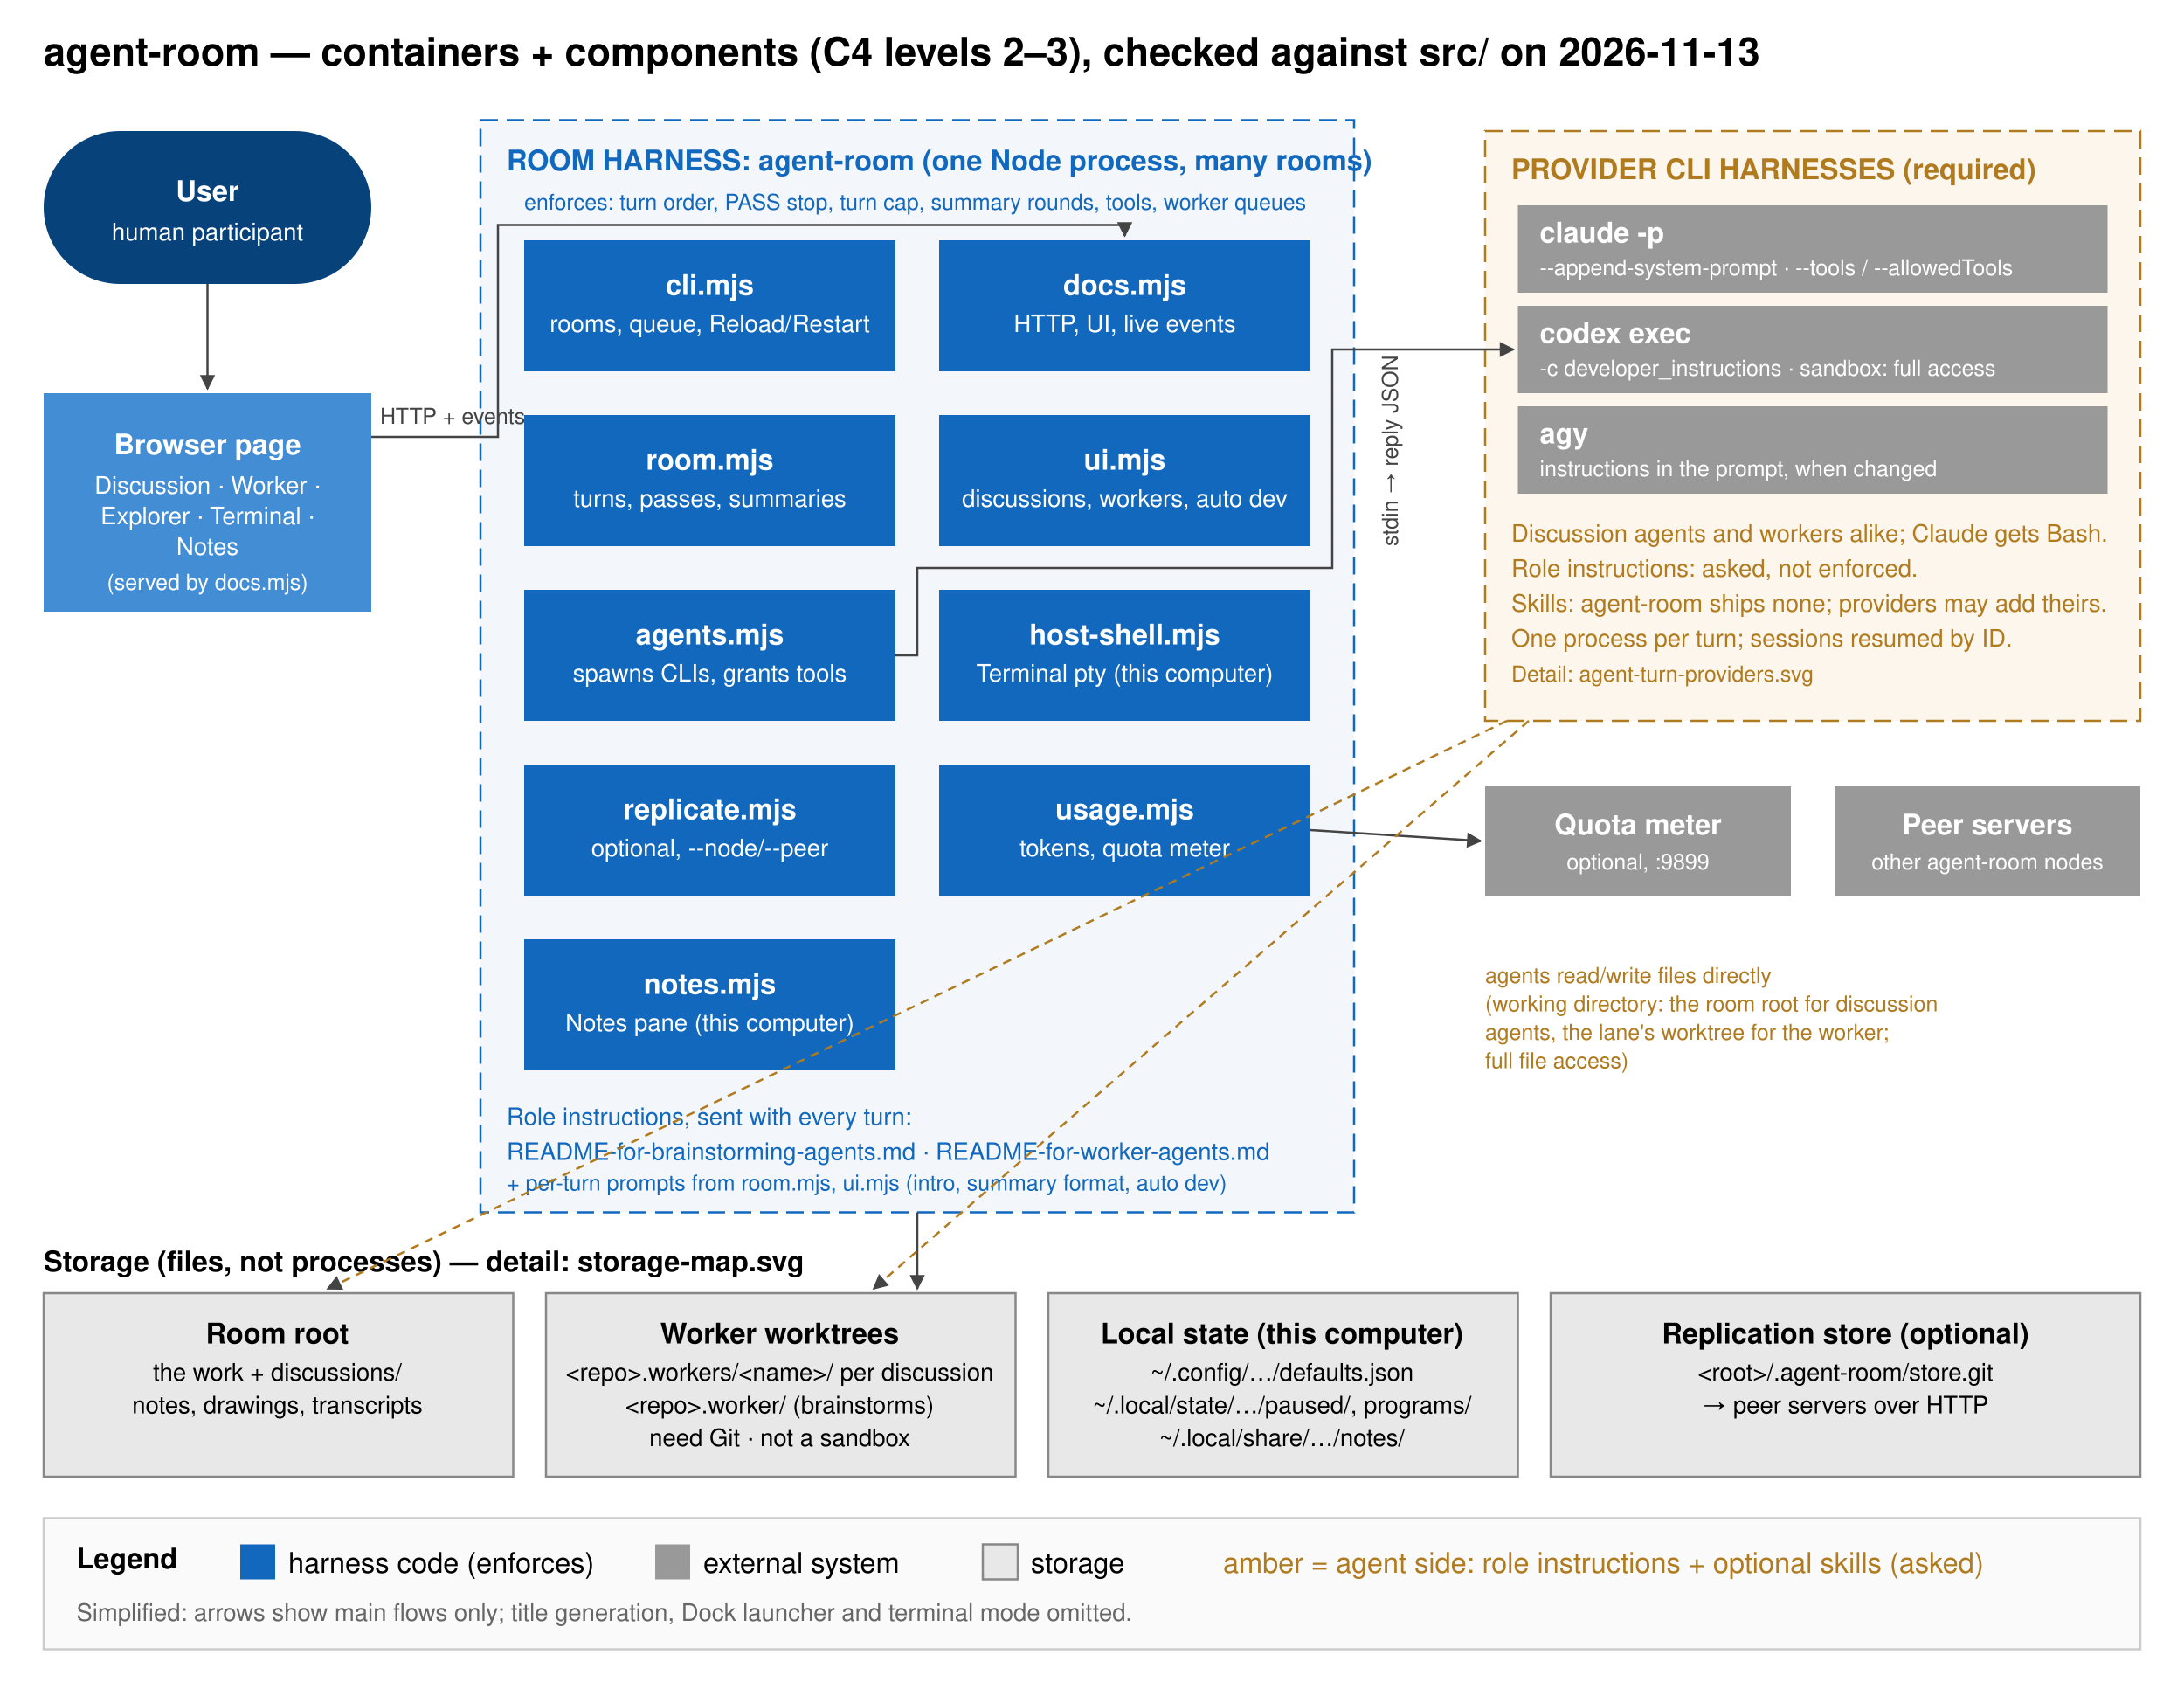
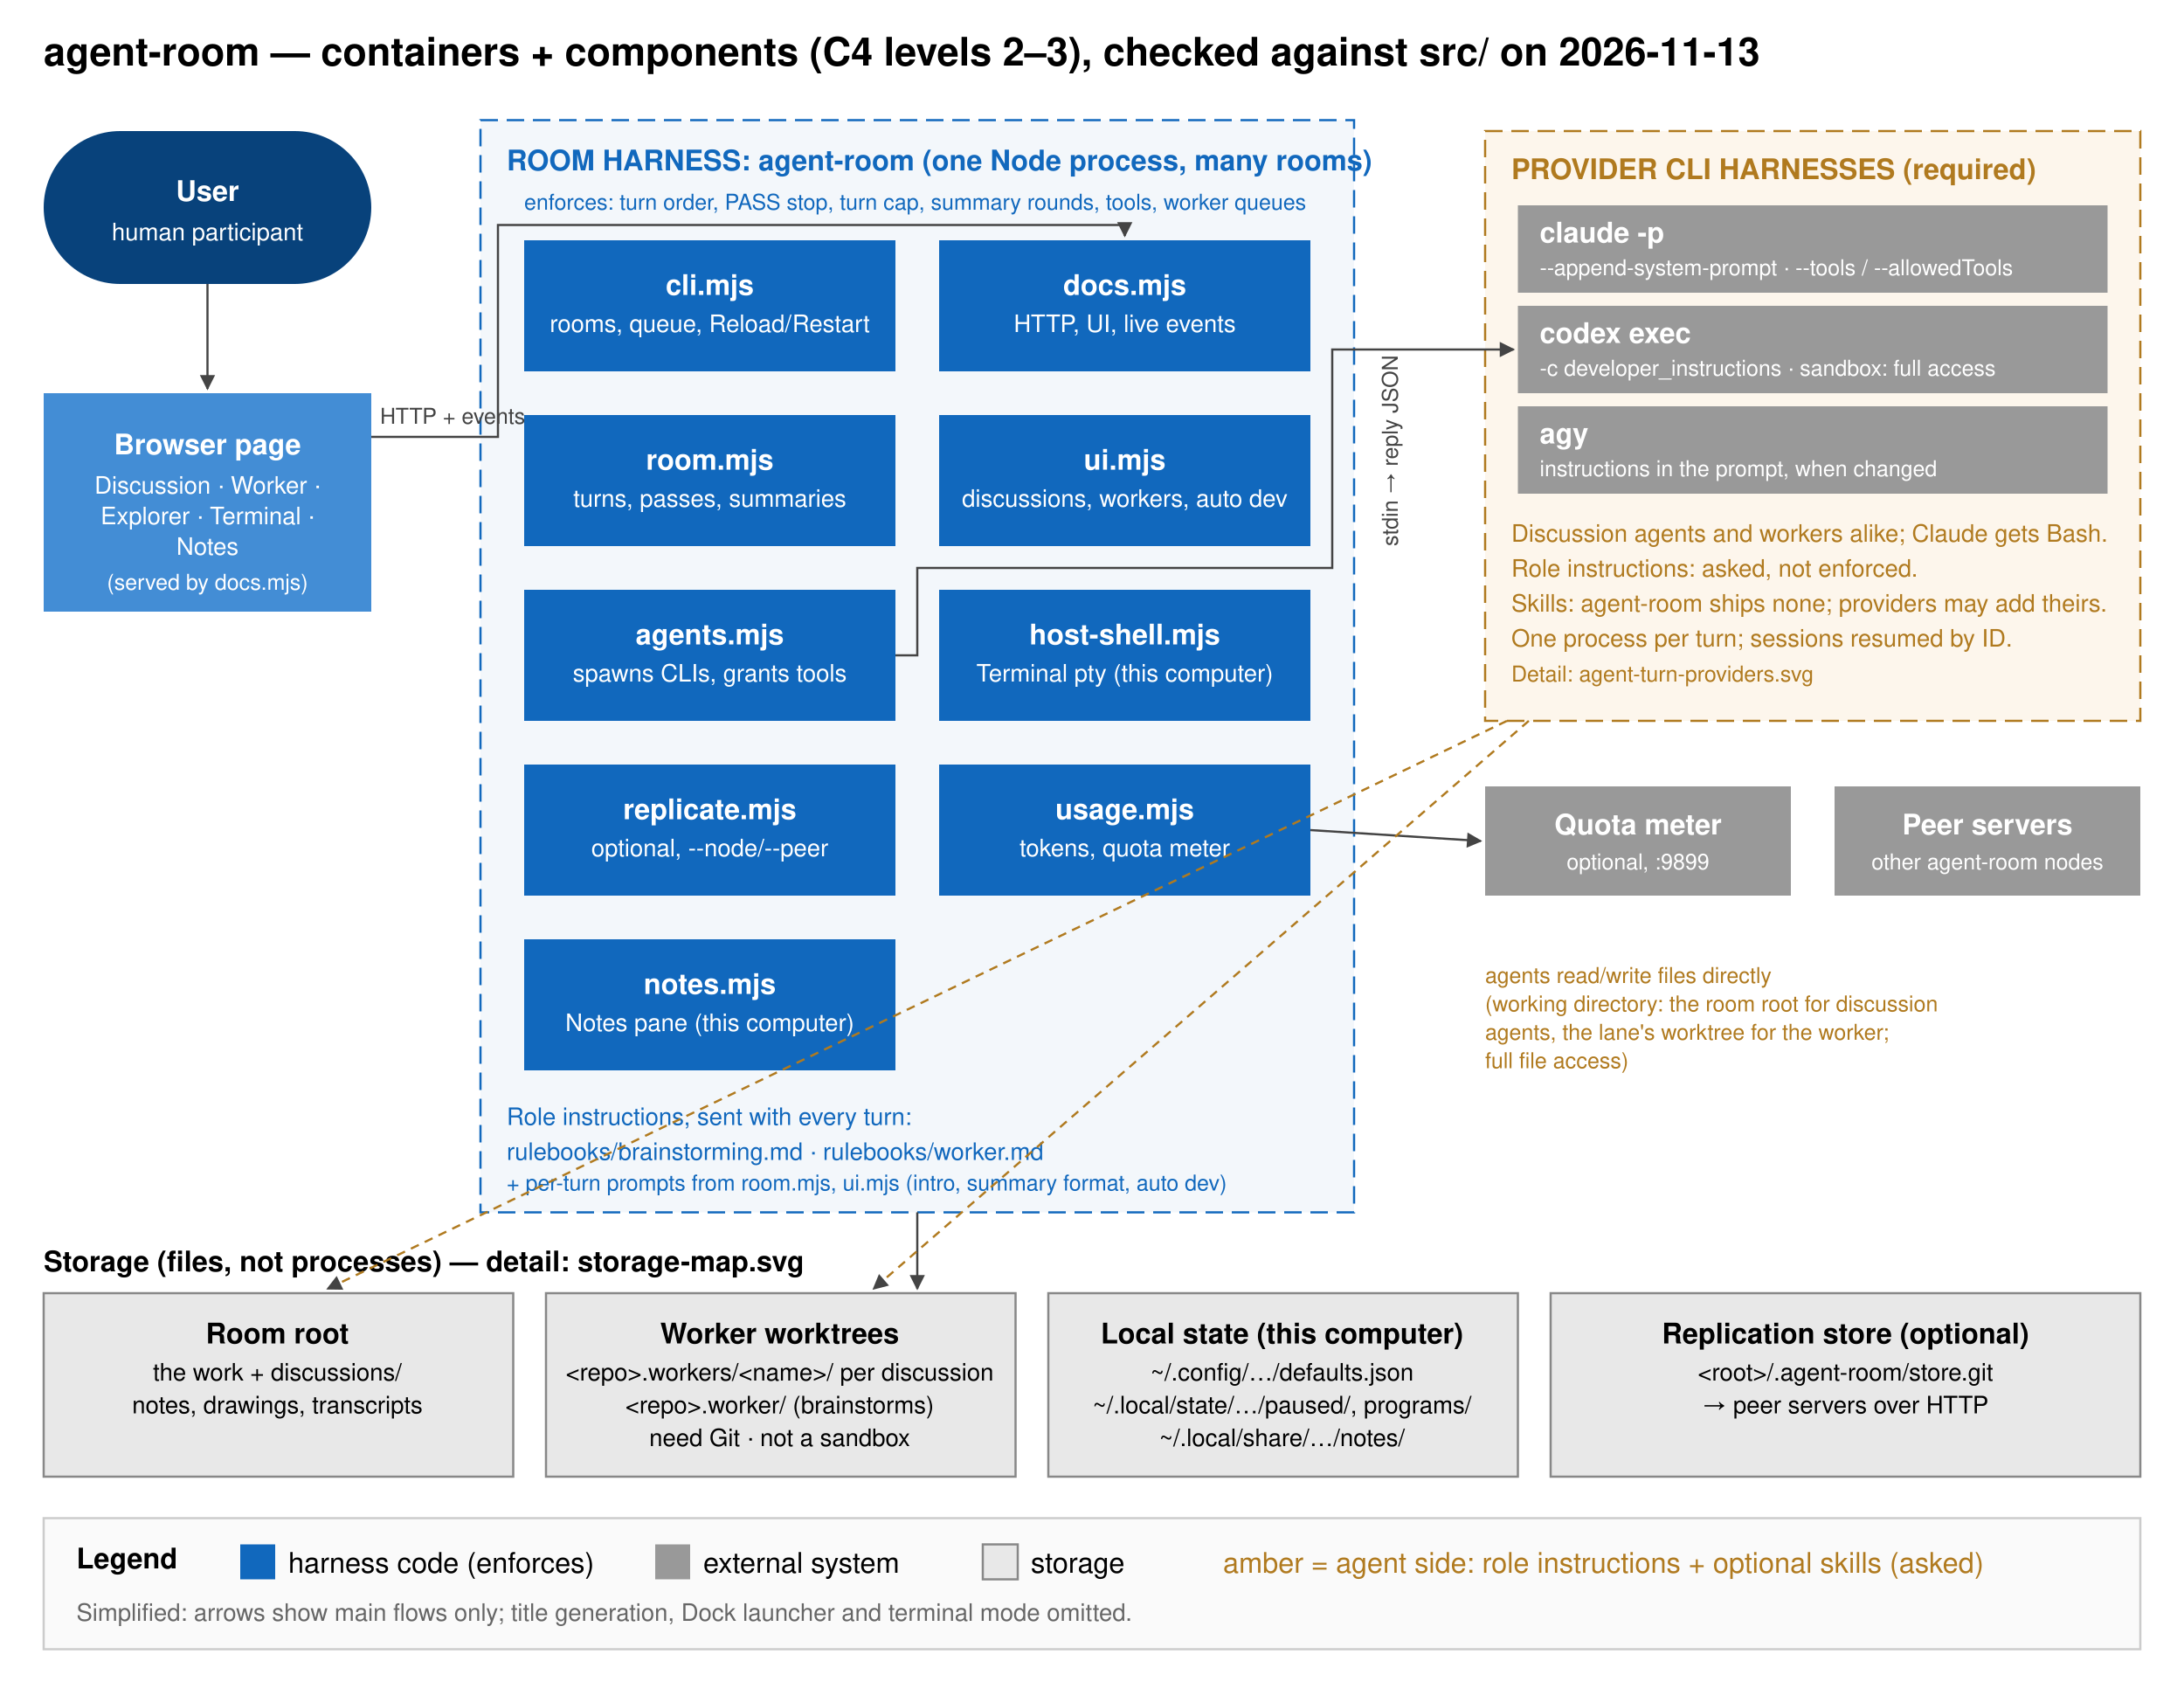
<svg xmlns="http://www.w3.org/2000/svg" viewBox="0 0 1000 770" font-family="Helvetica, Arial, sans-serif" font-size="13">
  <defs>
    <marker id="a" viewBox="0 0 10 10" refX="9" refY="5" markerWidth="7" markerHeight="7" orient="auto">
      <path d="M0,0 L10,5 L0,10 z" fill="#444" />
    </marker>
  </defs>
  <rect width="1000" height="770" fill="#fff" />
  <text x="20" y="30" font-size="18" font-weight="bold">agent-room — containers + components (C4 levels 2–3), checked against src/ on 2026-11-13</text>
  <rect x="20" y="60" width="150" height="70" rx="35" fill="#08427b" />
  <text x="95" y="92" fill="#fff" text-anchor="middle" font-weight="bold">User</text>
  <text x="95" y="110" fill="#fff" text-anchor="middle" font-size="11">human participant</text>
  <rect x="20" y="180" width="150" height="100" fill="#438dd5" />
  <text x="95" y="208" fill="#fff" text-anchor="middle" font-weight="bold">Browser page</text>
  <text x="95" y="226" fill="#fff" text-anchor="middle" font-size="11">Discussion · Worker ·</text>
  <text x="95" y="240" fill="#fff" text-anchor="middle" font-size="11">Explorer · Terminal ·</text>
  <text x="95" y="254" fill="#fff" text-anchor="middle" font-size="11">Notes</text>
  <text x="95" y="270" fill="#fff" text-anchor="middle" font-size="10">(served by docs.mjs)</text>
  <line x1="95" y1="130" x2="95" y2="178" stroke="#444" marker-end="url(#a)" />
  <rect x="220" y="55" width="400" height="500" fill="#f3f7fb" stroke="#1168bd" stroke-dasharray="8 4" />
  <text x="232" y="78" fill="#1168bd" font-weight="bold">ROOM HARNESS: agent-room (one Node process, many rooms)</text>
  <text x="240" y="96" fill="#1168bd" font-size="10">enforces: turn order, PASS stop, turn cap, summary rounds, tools, worker queues</text>
  <rect x="240" y="110" width="170" height="60" fill="#1168bd" />
  <text x="325" y="135" fill="#fff" text-anchor="middle" font-weight="bold">cli.mjs</text>
  <text x="325" y="152" fill="#fff" text-anchor="middle" font-size="11">rooms, queue, Reload/Restart</text>
  <rect x="430" y="110" width="170" height="60" fill="#1168bd" />
  <text x="515" y="135" fill="#fff" text-anchor="middle" font-weight="bold">docs.mjs</text>
  <text x="515" y="152" fill="#fff" text-anchor="middle" font-size="11">HTTP, UI, live events</text>
  <rect x="240" y="190" width="170" height="60" fill="#1168bd" />
  <text x="325" y="215" fill="#fff" text-anchor="middle" font-weight="bold">room.mjs</text>
  <text x="325" y="232" fill="#fff" text-anchor="middle" font-size="11">turns, passes, summaries</text>
  <rect x="430" y="190" width="170" height="60" fill="#1168bd" />
  <text x="515" y="215" fill="#fff" text-anchor="middle" font-weight="bold">ui.mjs</text>
  <text x="515" y="232" fill="#fff" text-anchor="middle" font-size="11">discussions, workers, auto dev</text>
  <rect x="240" y="270" width="170" height="60" fill="#1168bd" />
  <text x="325" y="295" fill="#fff" text-anchor="middle" font-weight="bold">agents.mjs</text>
  <text x="325" y="312" fill="#fff" text-anchor="middle" font-size="11">spawns CLIs, grants tools</text>
  <rect x="430" y="270" width="170" height="60" fill="#1168bd" />
  <text x="515" y="295" fill="#fff" text-anchor="middle" font-weight="bold">host-shell.mjs</text>
  <text x="515" y="312" fill="#fff" text-anchor="middle" font-size="11">Terminal pty (this computer)</text>
  <rect x="240" y="350" width="170" height="60" fill="#1168bd" />
  <text x="325" y="375" fill="#fff" text-anchor="middle" font-weight="bold">replicate.mjs</text>
  <text x="325" y="392" fill="#fff" text-anchor="middle" font-size="11">optional, --node/--peer</text>
  <rect x="430" y="350" width="170" height="60" fill="#1168bd" />
  <text x="515" y="375" fill="#fff" text-anchor="middle" font-weight="bold">usage.mjs</text>
  <text x="515" y="392" fill="#fff" text-anchor="middle" font-size="11">tokens, quota meter</text>
  <rect x="240" y="430" width="170" height="60" fill="#1168bd" />
  <text x="325" y="455" fill="#fff" text-anchor="middle" font-weight="bold">notes.mjs</text>
  <text x="325" y="472" fill="#fff" text-anchor="middle" font-size="11">Notes pane (this computer)</text>
  <text x="232" y="515" fill="#1168bd" font-size="11">Role instructions, sent with every turn:</text>
-   <text x="232" y="531" fill="#1168bd" font-size="11">README-for-brainstorming-agents.md · README-for-worker-agents.md</text>
+   <text x="232" y="531" fill="#1168bd" font-size="11">rulebooks/brainstorming.md · rulebooks/worker.md</text>
  <text x="232" y="545" fill="#1168bd" font-size="10">+ per-turn prompts from room.mjs, ui.mjs (intro, summary format, auto dev)</text>
  <polyline points="170,200 228,200 228,103 515,103 515,108" fill="none" stroke="#444" marker-end="url(#a)" />
  <text x="174" y="194" font-size="10" fill="#444">HTTP + events</text>
  <rect x="680" y="60" width="300" height="270" fill="#fdf6ec" stroke="#b07a1f" stroke-dasharray="8 4" />
  <text x="692" y="82" fill="#b07a1f" font-weight="bold">PROVIDER CLI HARNESSES (required)</text>
  <rect x="695" y="94" width="270" height="40" fill="#999" />
  <text x="705" y="111" fill="#fff" font-weight="bold">claude -p</text>
  <text x="705" y="126" fill="#fff" font-size="10">--append-system-prompt · --tools / --allowedTools</text>
  <rect x="695" y="140" width="270" height="40" fill="#999" />
  <text x="705" y="157" fill="#fff" font-weight="bold">codex exec</text>
  <text x="705" y="172" fill="#fff" font-size="10">-c developer_instructions · sandbox: full access</text>
  <rect x="695" y="186" width="270" height="40" fill="#999" />
  <text x="705" y="203" fill="#fff" font-weight="bold">agy</text>
  <text x="705" y="218" fill="#fff" font-size="10">instructions in the prompt, when changed</text>
  <text x="692" y="248" fill="#b07a1f" font-size="11">Discussion agents and workers alike; Claude gets Bash.</text>
  <text x="692" y="264" fill="#b07a1f" font-size="11">Role instructions: asked, not enforced.</text>
  <text x="692" y="280" fill="#b07a1f" font-size="11">Skills: agent-room ships none; providers may add theirs.</text>
  <text x="692" y="296" fill="#b07a1f" font-size="11">One process per turn; sessions resumed by ID.</text>
  <text x="692" y="312" fill="#b07a1f" font-size="10">Detail: agent-turn-providers.svg</text>
  <polyline points="410,300 420,300 420,260 610,260 610,160 693,160" fill="none" stroke="#444" marker-end="url(#a)" />
  <text x="640" y="250" font-size="10" fill="#444" transform="rotate(-90 640 250)">stdin → reply JSON</text>
  <rect x="680" y="360" width="140" height="50" fill="#999" />
  <text x="750" y="382" fill="#fff" text-anchor="middle" font-weight="bold">Quota meter</text>
  <text x="750" y="398" fill="#fff" text-anchor="middle" font-size="10">optional, :9899</text>
  <line x1="600" y1="380" x2="678" y2="385" stroke="#444" marker-end="url(#a)" />
  <rect x="840" y="360" width="140" height="50" fill="#999" />
  <text x="910" y="382" fill="#fff" text-anchor="middle" font-weight="bold">Peer servers</text>
  <text x="910" y="398" fill="#fff" text-anchor="middle" font-size="10">other agent-room nodes</text>
  <text x="20" y="582" font-weight="bold">Storage (files, not processes) — detail: storage-map.svg</text>
  <rect x="20" y="592" width="215" height="84" fill="#e8e8e8" stroke="#888" />
  <text x="127" y="615" text-anchor="middle" font-weight="bold">Room root</text>
  <text x="127" y="632" text-anchor="middle" font-size="11">the work + discussions/</text>
  <text x="127" y="647" text-anchor="middle" font-size="11">notes, drawings, transcripts</text>
  <rect x="250" y="592" width="215" height="84" fill="#e8e8e8" stroke="#888" />
  <text x="357" y="615" text-anchor="middle" font-weight="bold">Worker worktrees</text>
  <text x="357" y="632" text-anchor="middle" font-size="11">&lt;repo&gt;.workers/&lt;name&gt;/ per discussion</text>
  <text x="357" y="647" text-anchor="middle" font-size="11">&lt;repo&gt;.worker/ (brainstorms)</text>
  <text x="357" y="662" text-anchor="middle" font-size="11">need Git · not a sandbox</text>
  <rect x="480" y="592" width="215" height="84" fill="#e8e8e8" stroke="#888" />
  <text x="587" y="615" text-anchor="middle" font-weight="bold">Local state (this computer)</text>
  <text x="587" y="632" text-anchor="middle" font-size="11">~/.config/…/defaults.json</text>
  <text x="587" y="647" text-anchor="middle" font-size="11">~/.local/state/…/paused/, programs/</text>
  <text x="587" y="662" text-anchor="middle" font-size="11">~/.local/share/…/notes/</text>
  <rect x="710" y="592" width="270" height="84" fill="#e8e8e8" stroke="#888" />
  <text x="845" y="615" text-anchor="middle" font-weight="bold">Replication store (optional)</text>
  <text x="845" y="632" text-anchor="middle" font-size="11">&lt;root&gt;/.agent-room/store.git</text>
  <text x="845" y="647" text-anchor="middle" font-size="11">→ peer servers over HTTP</text>
  <line x1="420" y1="555" x2="420" y2="590" stroke="#444" marker-end="url(#a)" />
  <line x1="700" y1="330" x2="400" y2="590" stroke="#b07a1f" stroke-dasharray="4 3" marker-end="url(#a)" />
  <line x1="690" y1="330" x2="150" y2="590" stroke="#b07a1f" stroke-dasharray="4 3" marker-end="url(#a)" />
  <text x="680" y="450" font-size="10" fill="#b07a1f">agents read/write files directly</text>
  <text x="680" y="463" font-size="10" fill="#b07a1f">(working directory: the room root for discussion</text>
  <text x="680" y="476" font-size="10" fill="#b07a1f">agents, the lane's worktree for the worker;</text>
  <text x="680" y="489" font-size="10" fill="#b07a1f">full file access)</text>
  <rect x="20" y="695" width="960" height="60" fill="#fafafa" stroke="#ccc" />
  <text x="35" y="718" font-weight="bold">Legend</text>
  <rect x="110" y="707" width="16" height="16" fill="#1168bd" />
  <text x="132" y="720">harness code (enforces)</text>
  <rect x="300" y="707" width="16" height="16" fill="#999" />
  <text x="322" y="720">external system</text>
  <rect x="450" y="707" width="16" height="16" fill="#e8e8e8" stroke="#888" />
  <text x="472" y="720">storage</text>
  <text x="560" y="720" fill="#b07a1f">amber = agent side: role instructions + optional skills (asked)</text>
  <text x="35" y="742" font-size="11" fill="#666">Simplified: arrows show main flows only; title generation, Dock launcher and terminal mode omitted.</text>
</svg>
